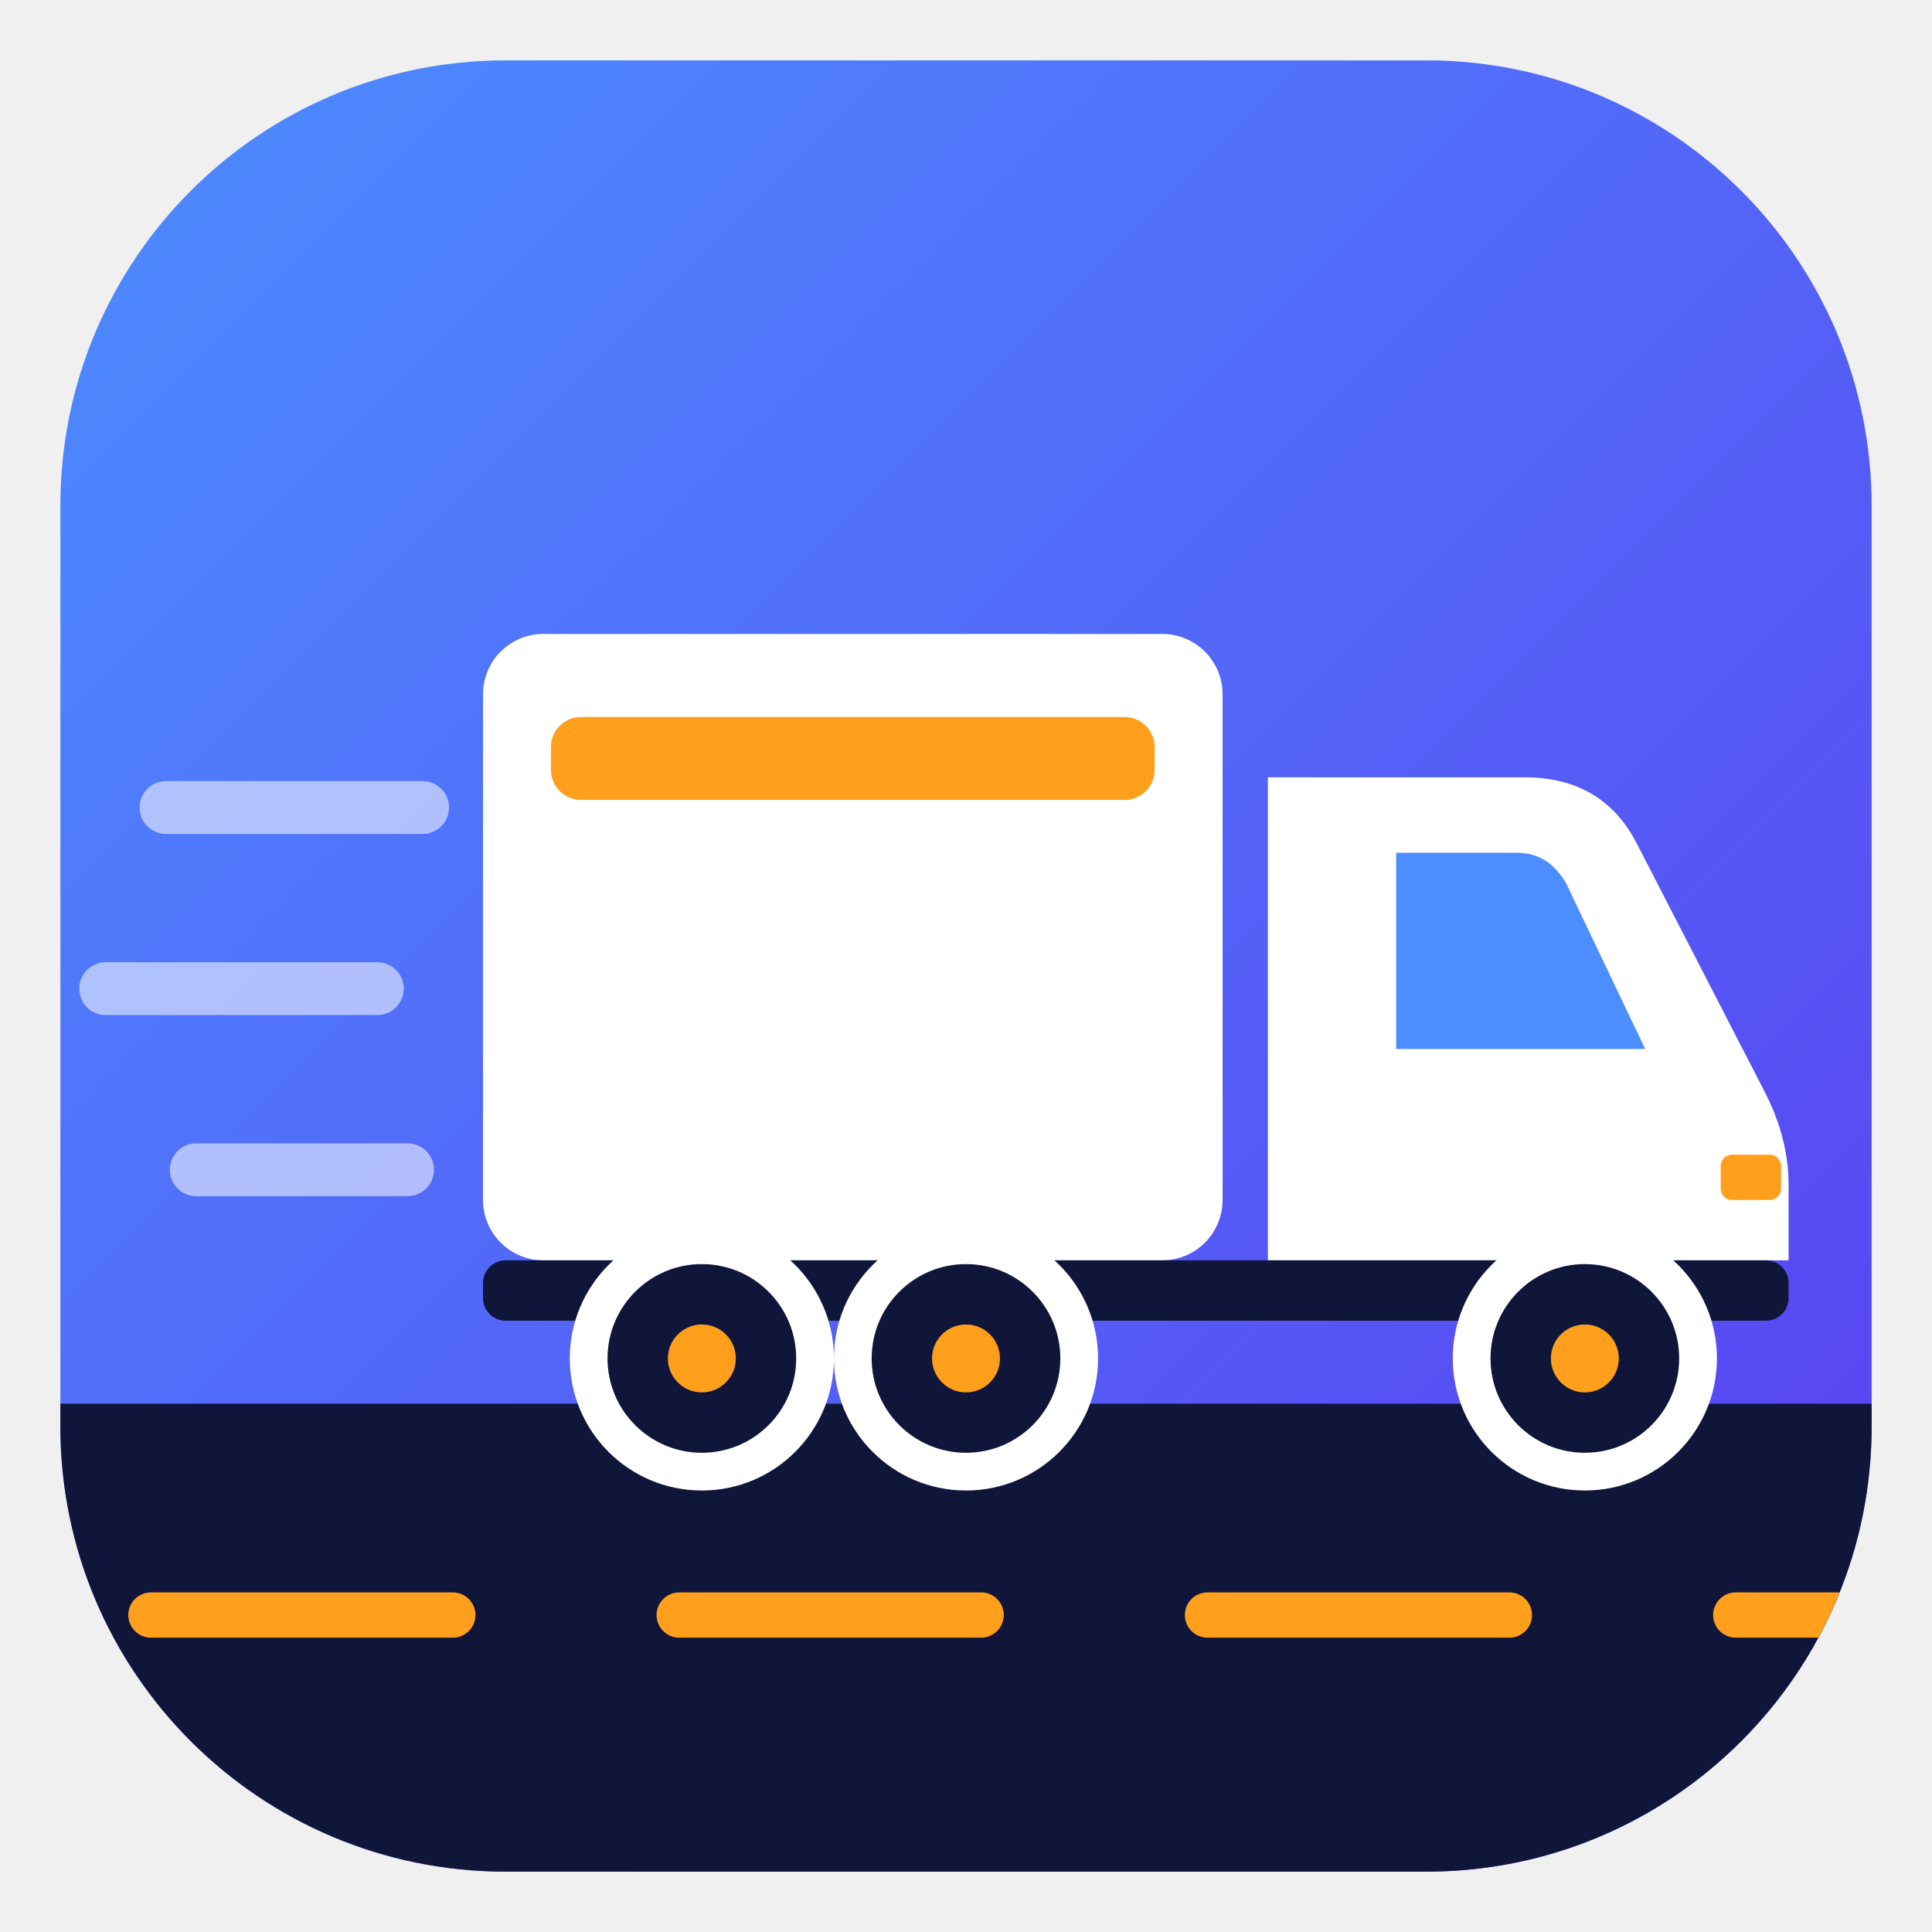
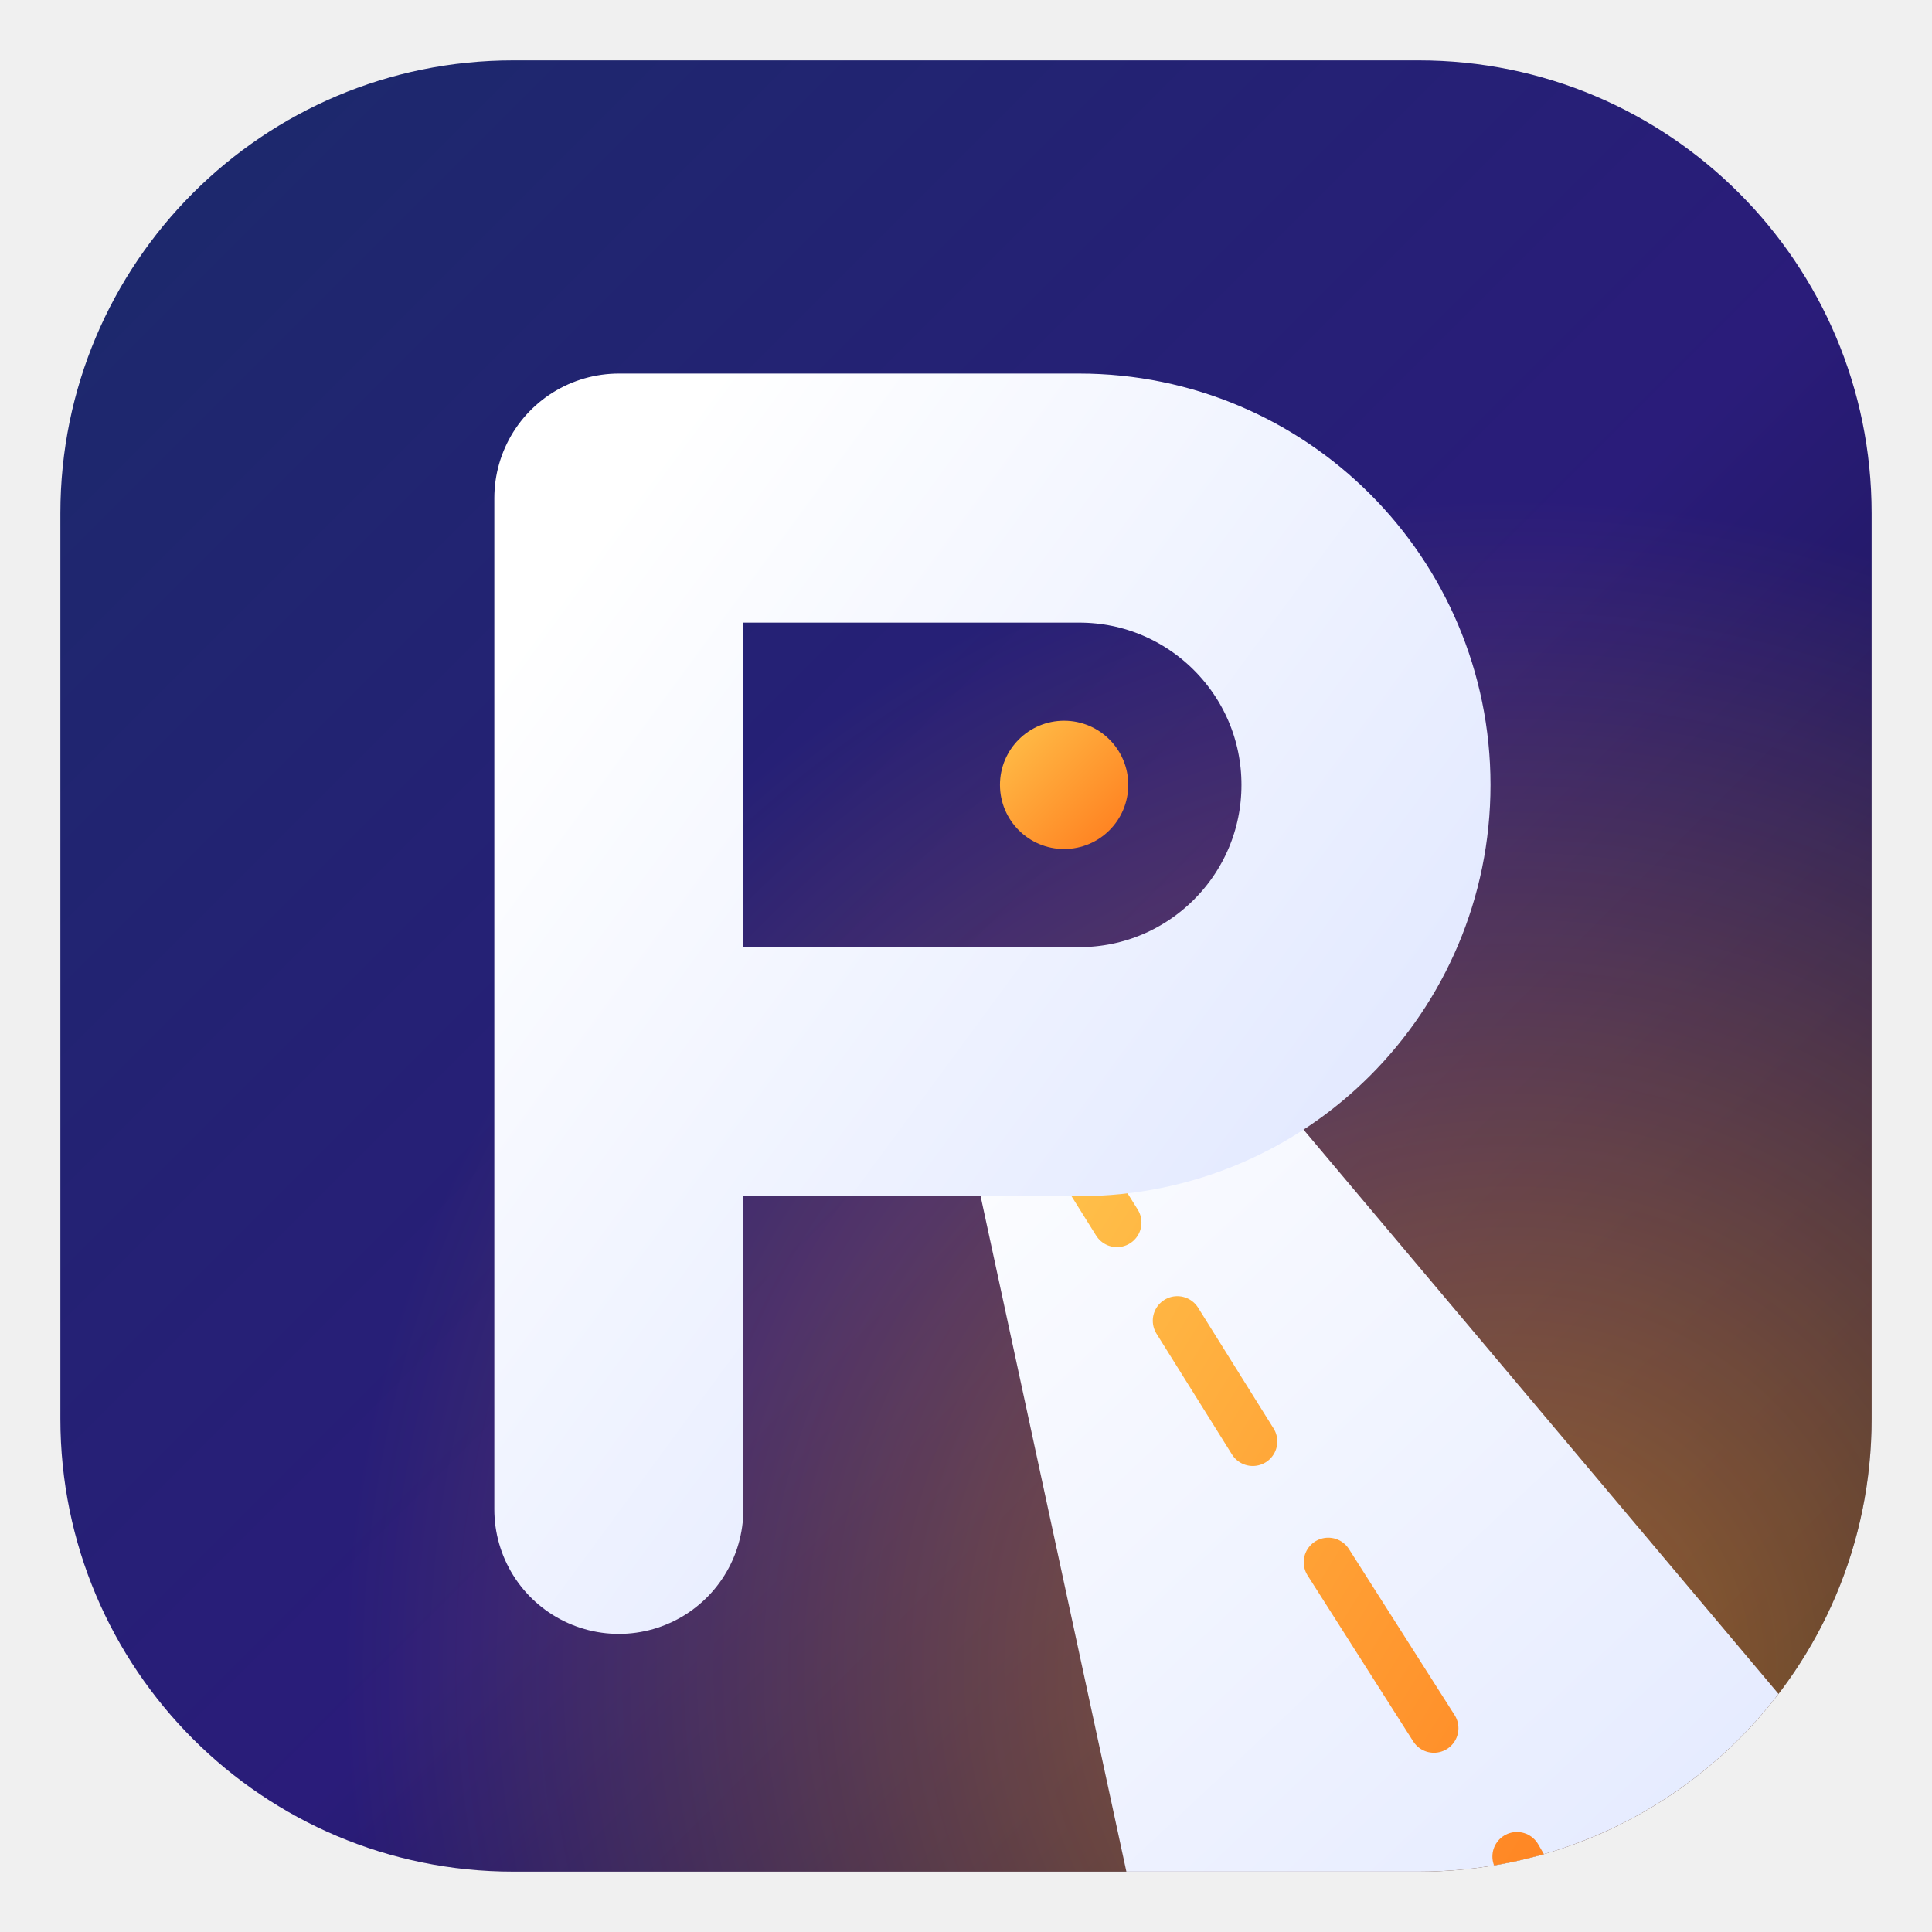
<svg xmlns="http://www.w3.org/2000/svg" viewBox="0 0 512 512">
  <defs>
    <linearGradient id="bg" x1="0" y1="0" x2="1" y2="1">
-       <stop offset="0" stop-color="#4C8DFF" />
-       <stop offset="1" stop-color="#5A3DF0" />
+       <stop offset="0" stop-color="#1B2A6B" />
+       <stop offset=".55" stop-color="#2A1C7A" />
+       <stop offset="1" stop-color="#0E1230" />
    </linearGradient>
-     <clipPath id="c">
-       <rect x="16" y="16" width="480" height="480" rx="118" />
+     <radialGradient id="glow" cx=".78" cy=".86" r=".6">
+       <stop offset="0" stop-color="#FF9F1C" stop-opacity=".55" />
+       <stop offset="1" stop-color="#FF9F1C" stop-opacity="0" />
+     </radialGradient>
+     <linearGradient id="road" x1="0" y1="0" x2="1" y2="1">
+       <stop offset="0" stop-color="#FFFFFF" />
+       <stop offset="1" stop-color="#DCE4FF" />
+     </linearGradient>
+     <linearGradient id="amb" x1="0" y1="0" x2="1" y2="1">
+       <stop offset="0" stop-color="#FFC24B" />
+       <stop offset="1" stop-color="#FF7A1C" />
+     </linearGradient>
+     <clipPath id="sq">
+       <rect x="16" y="16" width="480" height="480" rx="120" />
    </clipPath>
  </defs>
-   <rect x="16" y="16" width="480" height="480" rx="118" fill="url(#bg)" />
-   <g clip-path="url(#c)">
-     <rect x="0" y="372" width="512" height="140" fill="#10163A" />
-     <path d="M40 428 H120 M180 428 H260 M320 428 H400 M460 428 H540" stroke="#FF9F1C" stroke-width="12" stroke-linecap="round" />
+   <rect x="16" y="16" width="480" height="480" rx="120" fill="url(#bg)" />
+   <g clip-path="url(#sq)">
+     <rect width="512" height="512" fill="url(#glow)" />
+     <path d="M248 262 L314 262 L548 540 L308 540 Z" fill="url(#road)" />
+     <path d="M281 300 L296 324 M312 350 L332 382 M352 414 L380 458 M402 492 L430 540" stroke="url(#amb)" stroke-width="13" stroke-linecap="round" />
  </g>
-   <path d="M44 214 H112 M28 262 H100 M52 310 H108" stroke="#FFFFFF" stroke-opacity=".55" stroke-width="14" stroke-linecap="round" />
-   <rect x="128" y="168" width="196" height="166" rx="16" fill="#FFFFFF" />
-   <rect x="146" y="190" width="160" height="22" rx="8" fill="#FF9F1C" />
-   <path d="M336 206 H404 C418 206 428 212 434 224 L468 290 C472 298 474 306 474 314 V334 H336 Z" fill="#FFFFFF" />
-   <path d="M370 226 H402 C408 226 412 229 415 234 L436 278 H370 Z" fill="#4C8DFF" />
-   <rect x="456" y="306" width="16" height="12" rx="3" fill="#FF9F1C" />
-   <rect x="128" y="334" width="346" height="16" rx="6" fill="#10163A" />
-   <g fill="#10163A" stroke="#FFFFFF" stroke-width="10">
-     <circle cx="186" cy="360" r="30" />
-     <circle cx="256" cy="360" r="30" />
-     <circle cx="420" cy="360" r="30" />
-   </g>
-   <g fill="#FF9F1C">
-     <circle cx="186" cy="360" r="9" />
-     <circle cx="256" cy="360" r="9" />
-     <circle cx="420" cy="360" r="9" />
-   </g>
+   <path d="M164 400 V132 H286 A76 76 0 0 1 286 284 H164" fill="none" stroke="url(#road)" stroke-width="66" stroke-linejoin="round" stroke-linecap="round" />
+   <circle cx="282" cy="208" r="17" fill="url(#amb)" />
</svg>
